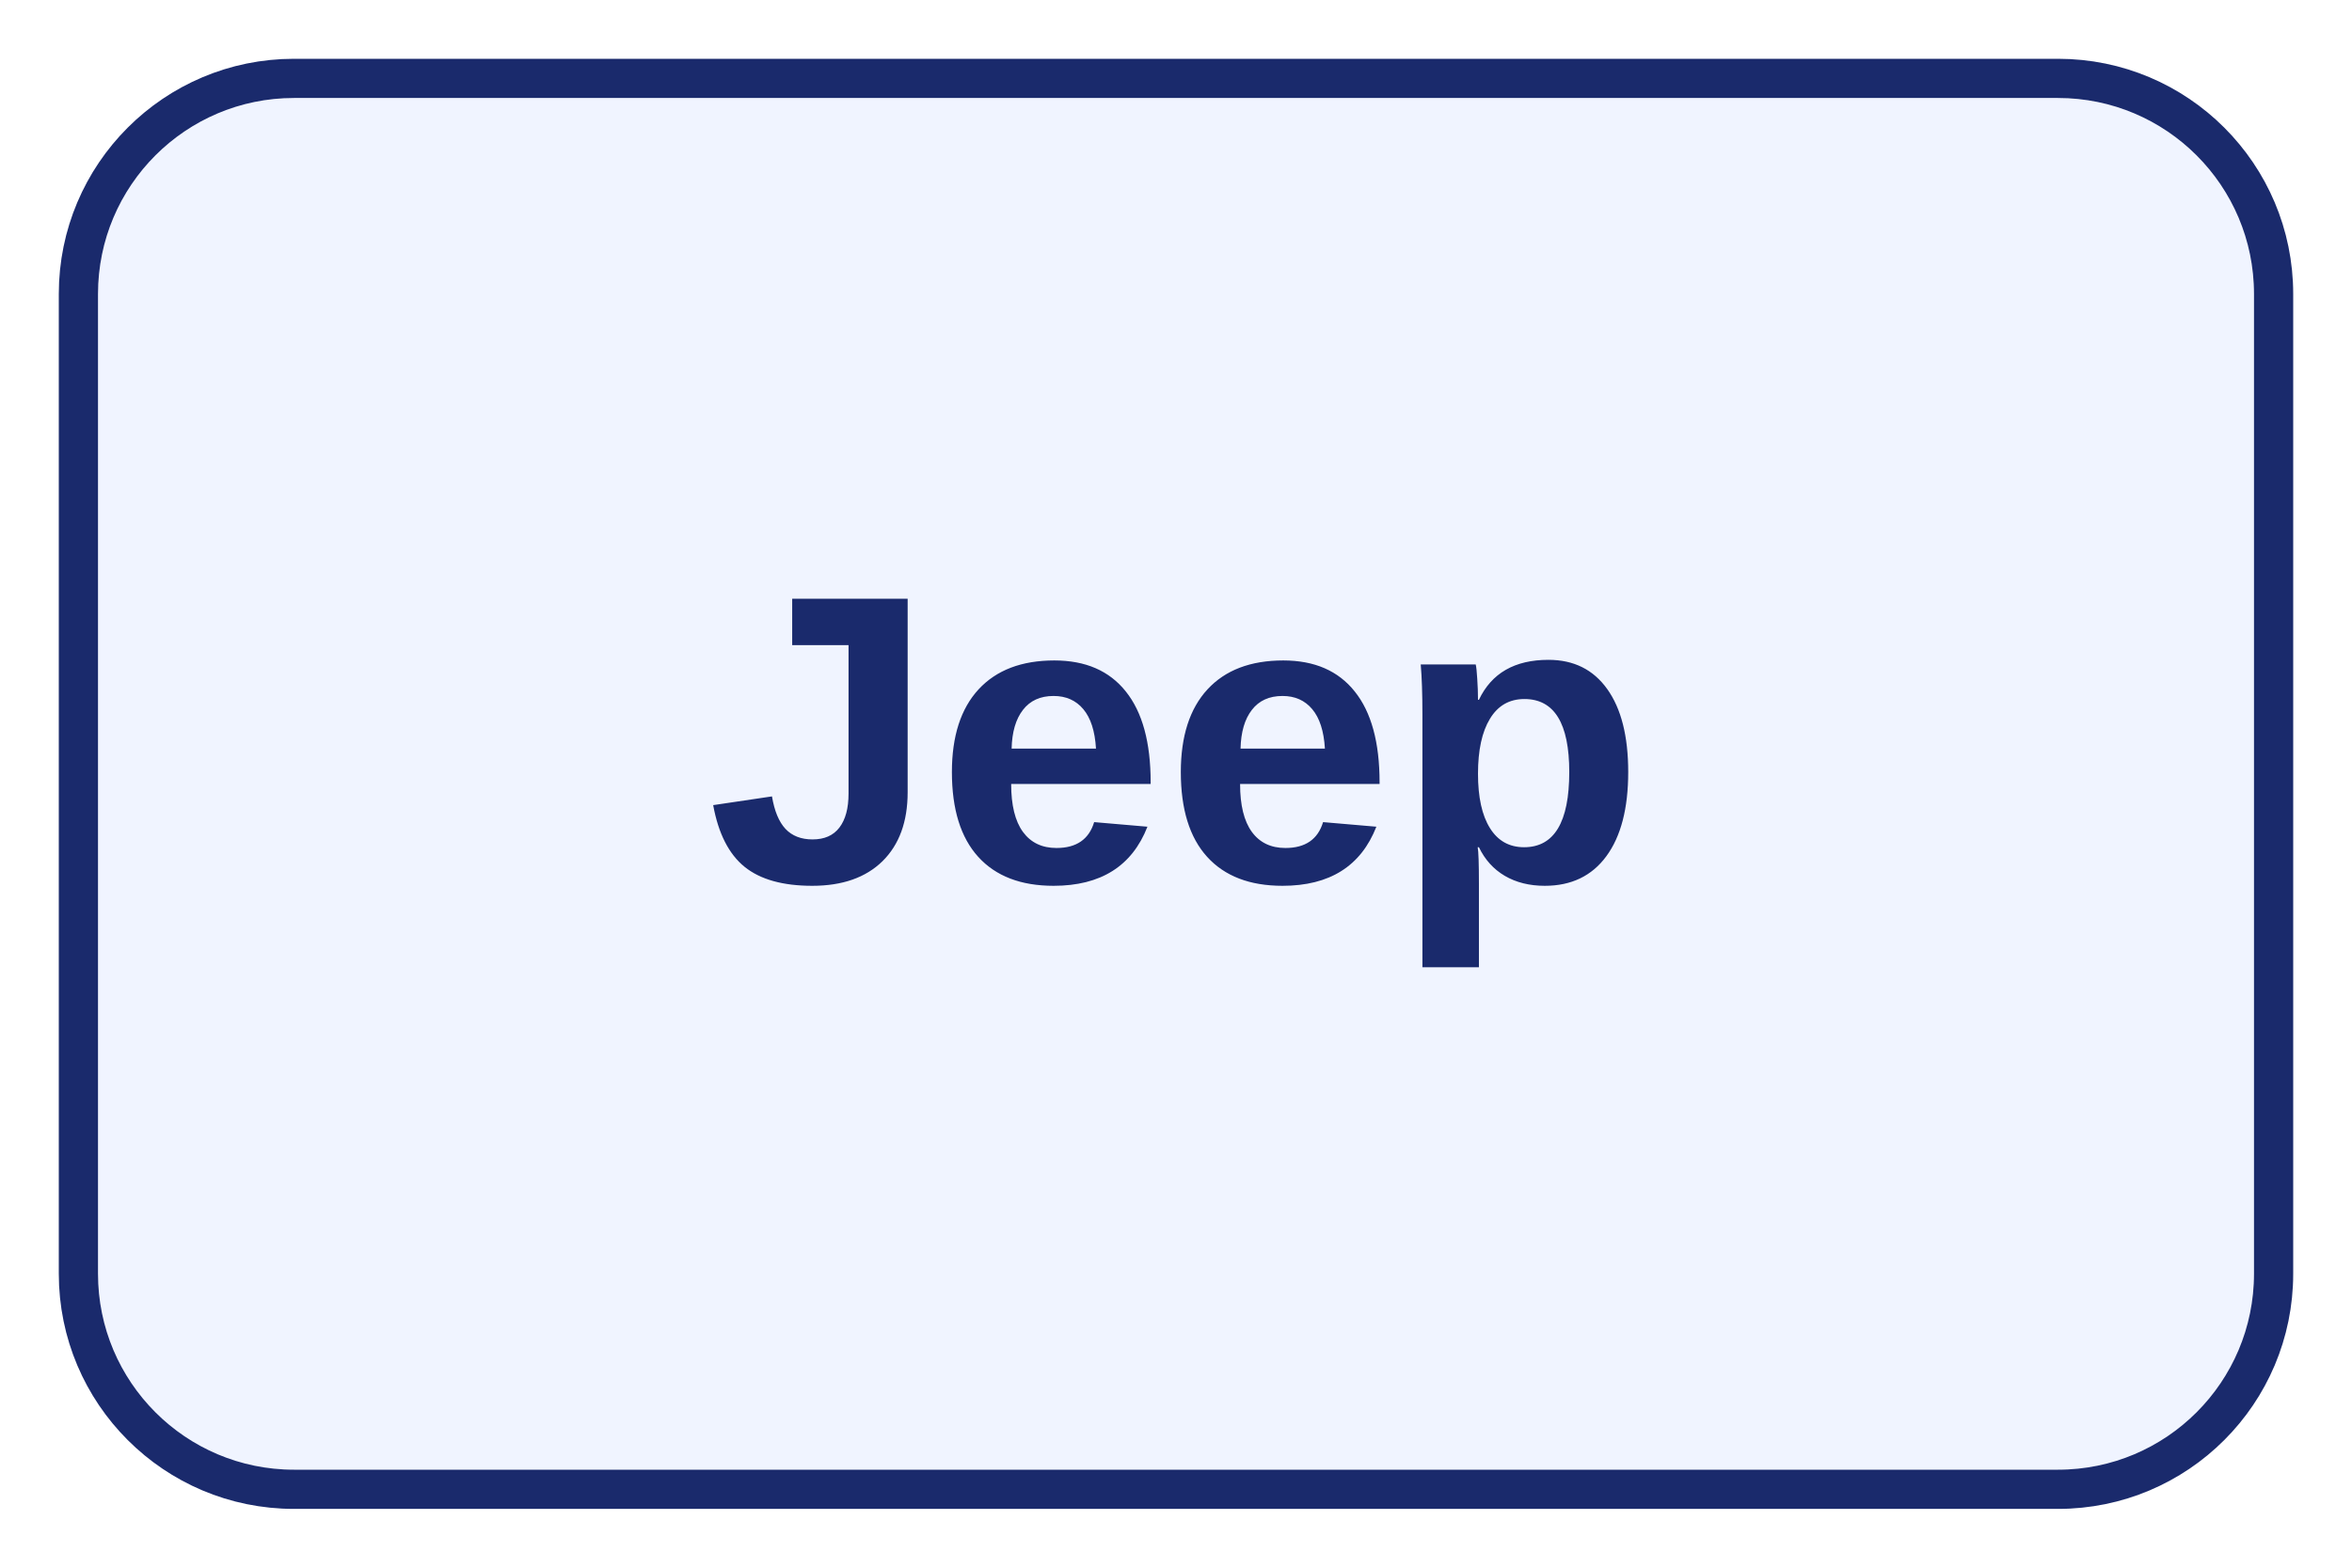
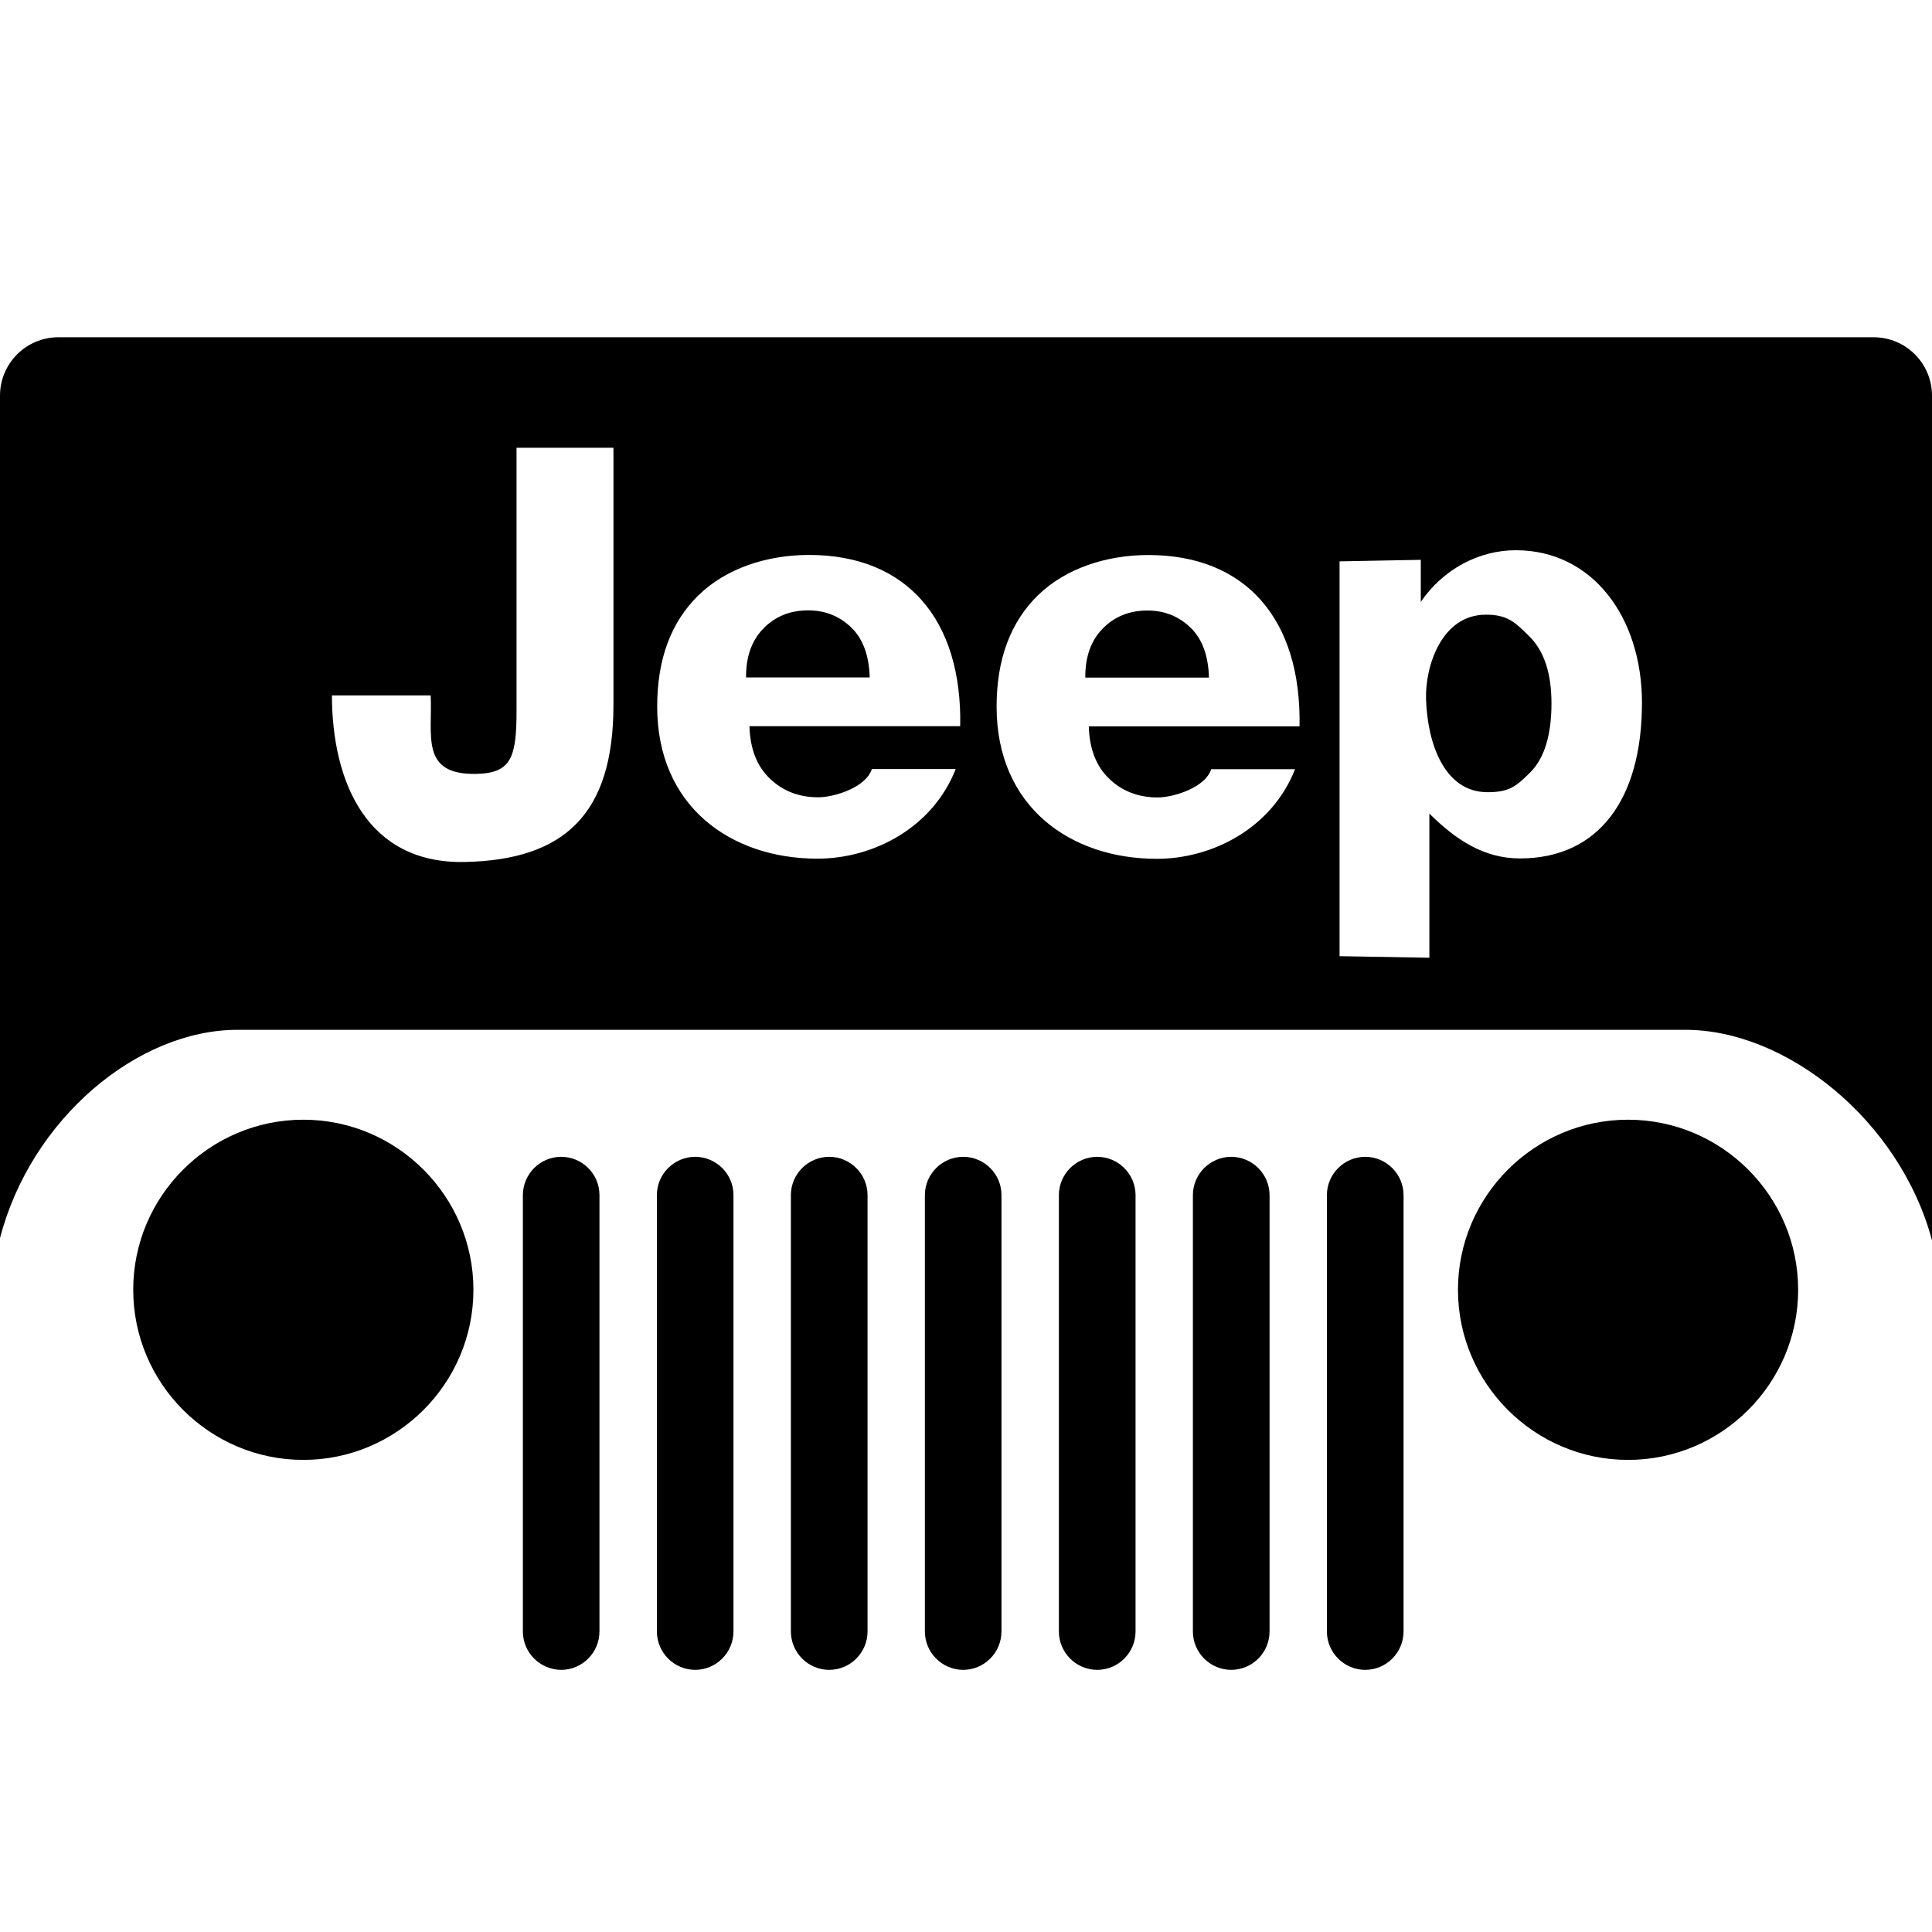
- <svg xmlns="http://www.w3.org/2000/svg" viewBox="0 0 240 160" width="240" height="160">
-   <rect x="8" y="8" rx="22" ry="22" width="224" height="144" fill="#f0f4ff" stroke="#1a2a6c" stroke-width="4" />
-   <g font-family="Arial, Helvetica, sans-serif" text-anchor="middle">
-     <text x="120" y="90" font-size="42" fill="#1a2a6c" font-weight="700">Jeep</text>
+ <svg xmlns="http://www.w3.org/2000/svg" version="1.1" id="Layer_1" x="0px" y="0px" viewBox="0 0 2500 2500" style="enable-background:new 0 0 2500 2500;" xml:space="preserve" width="20px" height="20px">
+   <g>
+     <path d="M2106.7,1448.9c121.2,0,220.1,98.9,220.1,220.1c0,121.2-98.9,220.1-220.1,220.1c-121.2,0-220.1-98.9-220.1-220.1   C1886.6,1547.8,1985.5,1448.9,2106.7,1448.9L2106.7,1448.9z M392.5,1448.9c121.2,0,220.1,98.9,220.1,220.1   c0,121.2-98.9,220.1-220.1,220.1c-121.3,0-220.1-98.9-220.1-220.1C172.3,1547.8,271.2,1448.9,392.5,1448.9L392.5,1448.9z    M726.2,1496.9c27.3,0.1,49.5,22.2,49.5,49.5v564.8c-0.1,27.3-22.2,49.5-49.5,49.6c-27.3-0.1-49.5-22.2-49.6-49.6v-564.8   C676.7,1519.1,698.8,1497,726.2,1496.9z M899.6,1496.9c27.3,0.1,49.5,22.2,49.5,49.5v564.8c-0.1,27.3-22.2,49.5-49.5,49.6   c-27.3-0.1-49.5-22.2-49.6-49.6v-564.8C850.1,1519.1,872.2,1497,899.6,1496.9z M1073,1496.9c27.3,0.1,49.5,22.2,49.6,49.5v564.8   c-0.1,27.3-22.2,49.5-49.6,49.6c-27.3-0.1-49.5-22.2-49.6-49.6v-564.8C1023.5,1519.1,1045.6,1497,1073,1496.9z M1246.4,1496.9   c27.3,0.1,49.5,22.2,49.5,49.5v564.8c-0.1,27.3-22.2,49.5-49.5,49.6c-27.3-0.1-49.5-22.2-49.6-49.6v-564.8   C1196.9,1519.1,1219.1,1497,1246.4,1496.9z M1419.8,1496.9c27.3,0.1,49.5,22.2,49.6,49.5v564.8c-0.1,27.3-22.2,49.5-49.6,49.6   c-27.3-0.1-49.5-22.2-49.6-49.6v-564.8C1370.3,1519.1,1392.5,1497,1419.8,1496.9z M1593.2,1496.9c27.3,0.1,49.5,22.2,49.6,49.5   v564.8c-0.1,27.3-22.2,49.5-49.6,49.6c-27.3-0.1-49.5-22.2-49.6-49.6v-564.8C1543.7,1519.1,1565.9,1497,1593.2,1496.9z    M1766.6,1496.9c27.3,0.1,49.5,22.2,49.6,49.5v564.8c-0.1,27.3-22.2,49.5-49.6,49.6c-27.3-0.1-49.5-22.2-49.6-49.6v-564.8   C1717.1,1519.1,1739.3,1497,1766.6,1496.9z" />
+     <g>
+       <path d="M1484.8,790c-23.4,0-42.7,7.8-57.9,23.4c-15.2,15.5-22.8,36.6-22.5,63.4h160c-0.8-28.4-8.7-50-23.9-64.7    C1525.2,797.4,1506.7,790,1484.8,790z" />
+       <path d="M1922.7,795.4c-57.5,0-78.8,67.1-77.4,109.8c2,58,24.2,119.9,79.5,119.9c27.7,0,36.7-7.1,55.1-25.4    c18.4-18.2,27.7-48.2,27.7-89.7c0-38.9-9.6-67.7-28.6-86.5C1960.1,804.8,1950.7,795.4,1922.7,795.4z" />
+       <path d="M1045.8,789.8c-23.4,0-42.7,7.8-57.9,23.4c-15.2,15.5-22.7,36.6-22.5,63.4h160v0c-0.8-28.4-8.7-49.9-23.9-64.7    C1086.2,797.2,1067.6,789.8,1045.8,789.8z" />
+       <path d="M2424.6,436.4H75.4C33.8,436.5,0.1,470.2,0,511.8v1090.3c40.2-154.6,178.2-269.5,307.1-269.5h1874.2    c129.7,0,276.9,116.4,318.7,272.4V511.8C2499.9,470.2,2466.2,436.5,2424.6,436.4z M793.8,912.1c0,141.5-63.5,200.7-192.5,203.3    c-125.9,2.5-171.5-102.5-171.8-215.5h127.8c2.5,51.8-13.9,103,59.1,101.5c45.5-1,52-21.5,52-82.6V579.4h0h125.4V912.1z     M1242.5,939.7H969.8c0.8,29,9.5,51.6,26.3,67.7c16.8,16.2,37.8,24.3,62.8,24.3c20.3,0,61.7-12.6,69.3-36.6h108.5    c-29.7,75.8-106.3,116-179,116c-111.4,0-207.3-67.1-207.3-196.8c0-61.4,17.9-109.4,53.5-144.1c35.6-34.7,88.4-52.1,142.9-52.1    C1173.4,718,1245.2,801.8,1242.5,939.7z M1681.6,939.9h-272.7c0.8,29,9.5,51.6,26.3,67.7c16.8,16.2,37.8,24.3,62.8,24.3    c20.3,0,61.7-12.6,69.3-36.6h108.5c-29.7,75.8-106.3,116-179,116c-111.4,0-207.2-67.1-207.2-196.8c0-61.4,17.9-109.4,53.5-144.2    c35.6-34.7,88.4-52.1,142.9-52.1C1612.5,718.2,1684.2,801.9,1681.6,939.9z M1966.8,1110.8c-46.6,0-82.7-23.9-117.2-58v186.5    l-116.2-2V726.4l0,0l105.1-2v54.4c29.2-42.7,75.7-66.8,123-66.8c99.3,0,163.2,87,163.2,197.4    C2124.7,1034.9,2068,1110.8,1966.8,1110.8z" />
+     </g>
  </g>
</svg>
